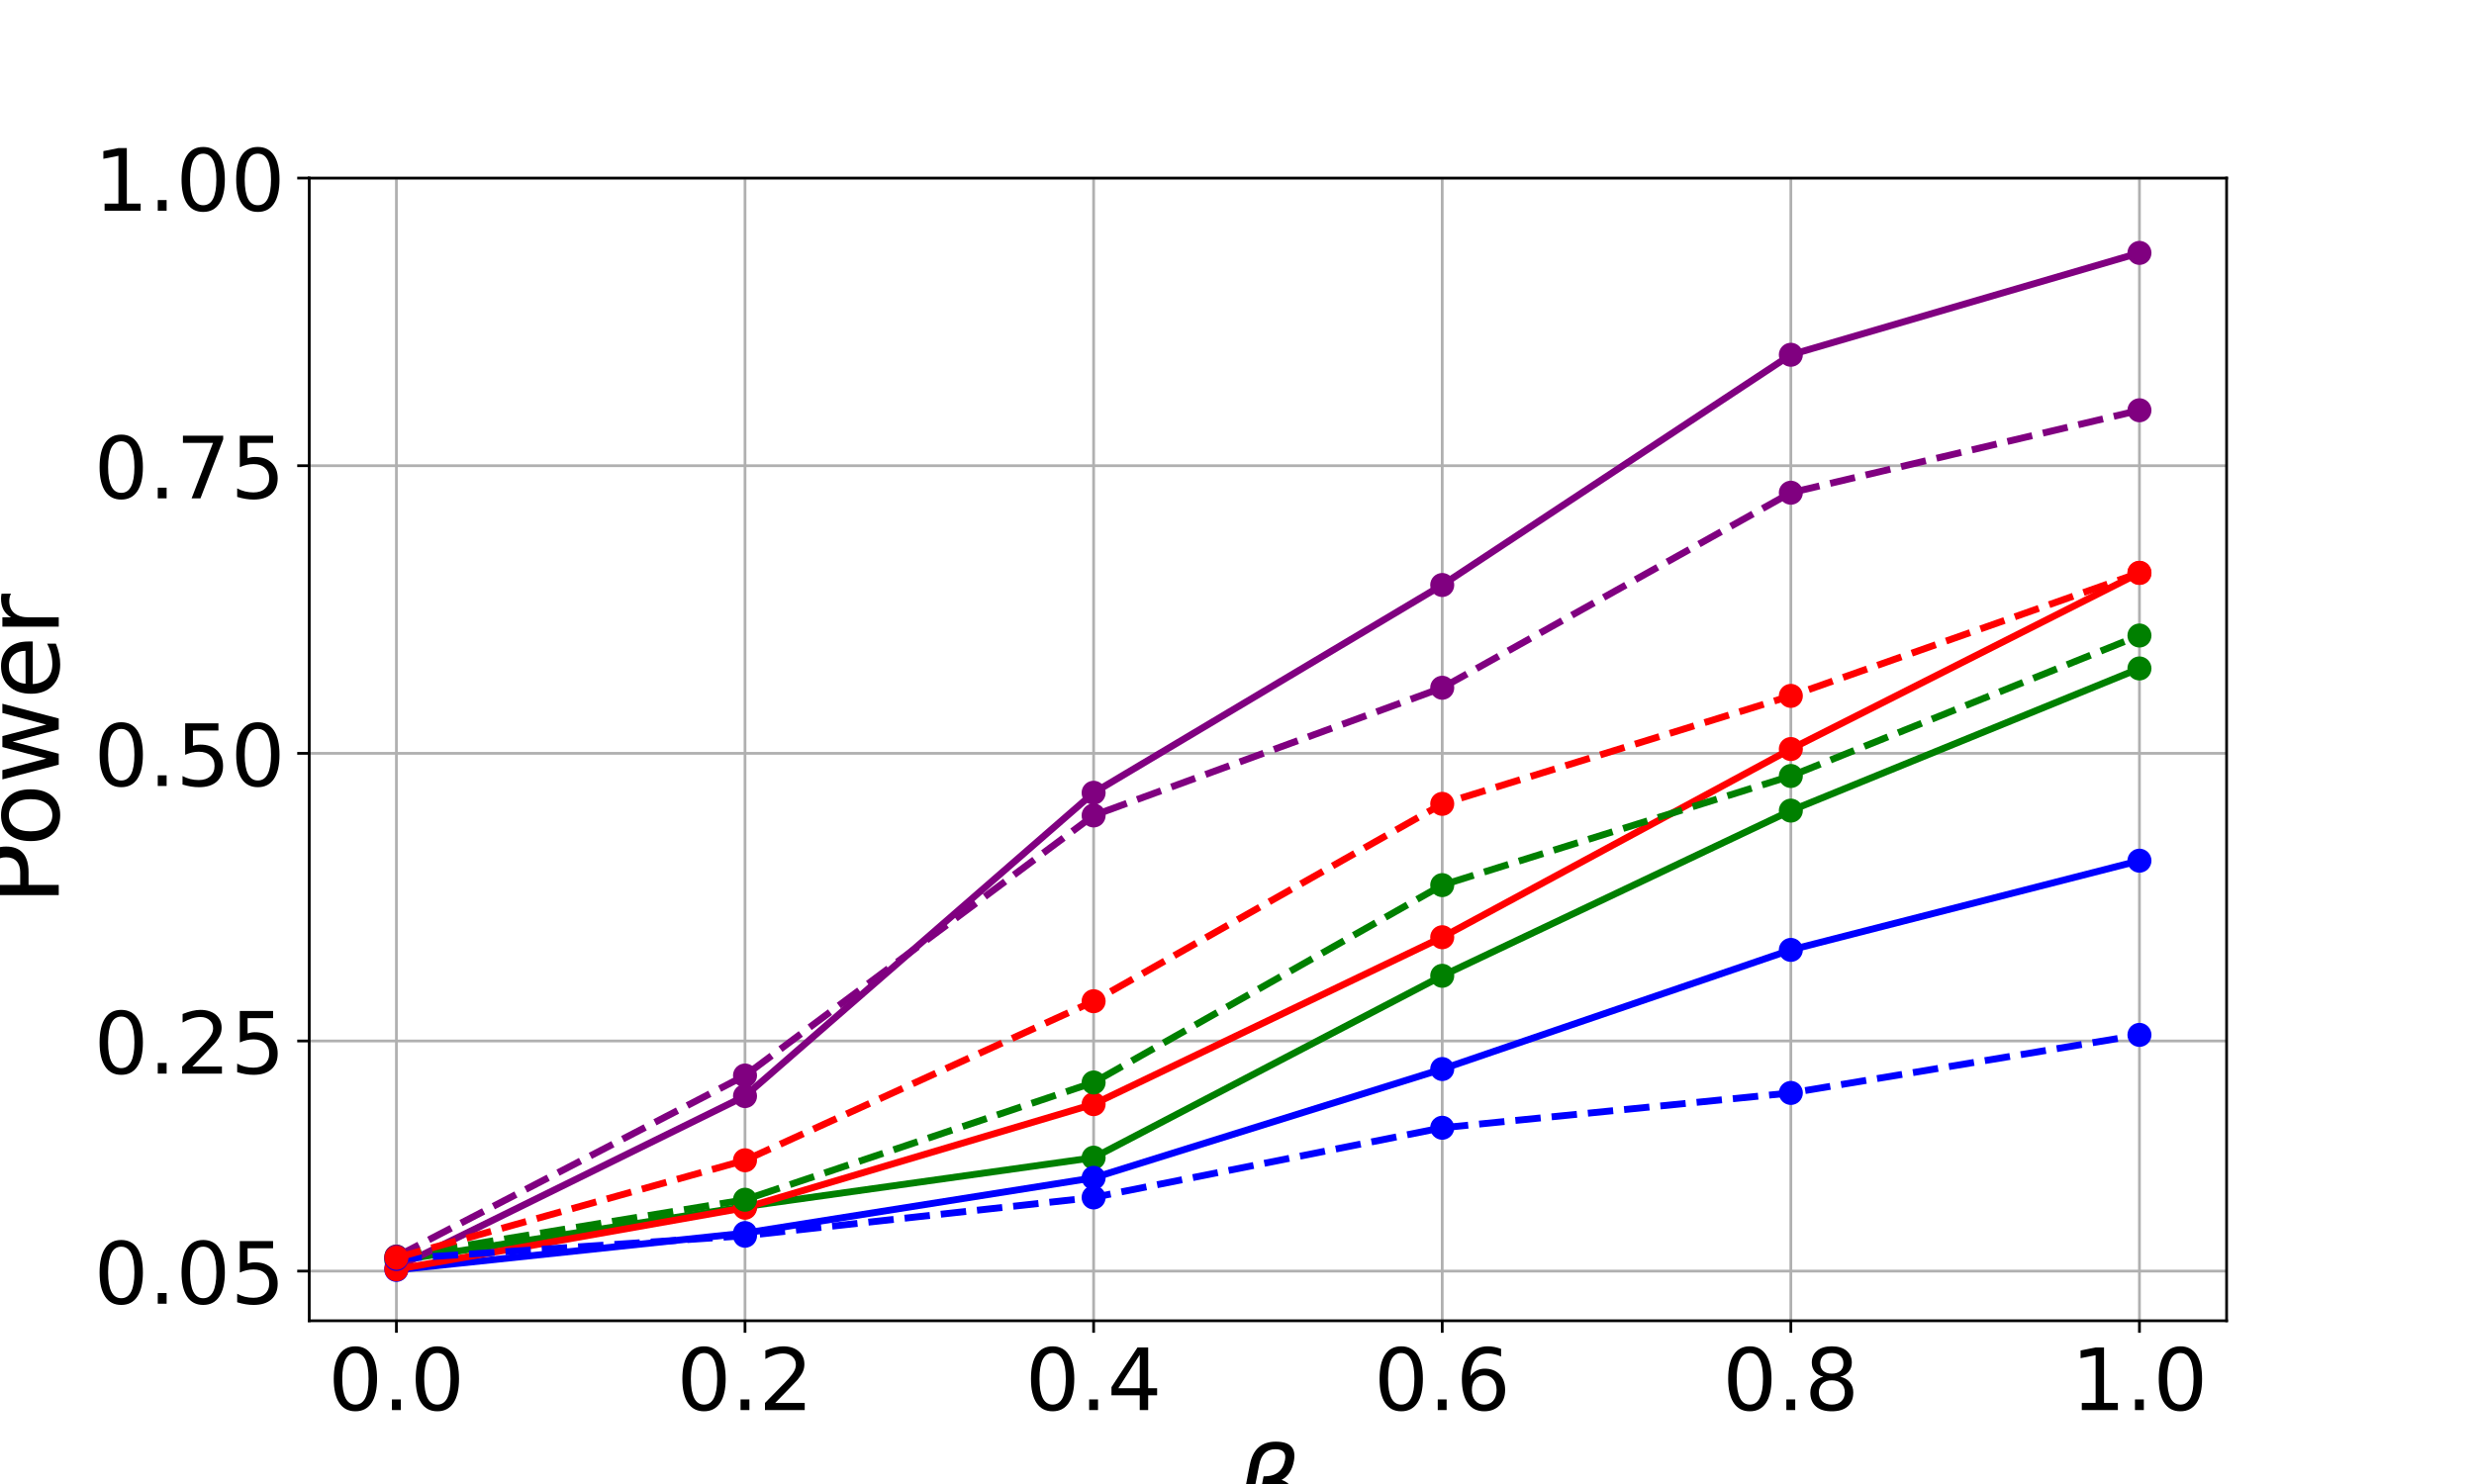
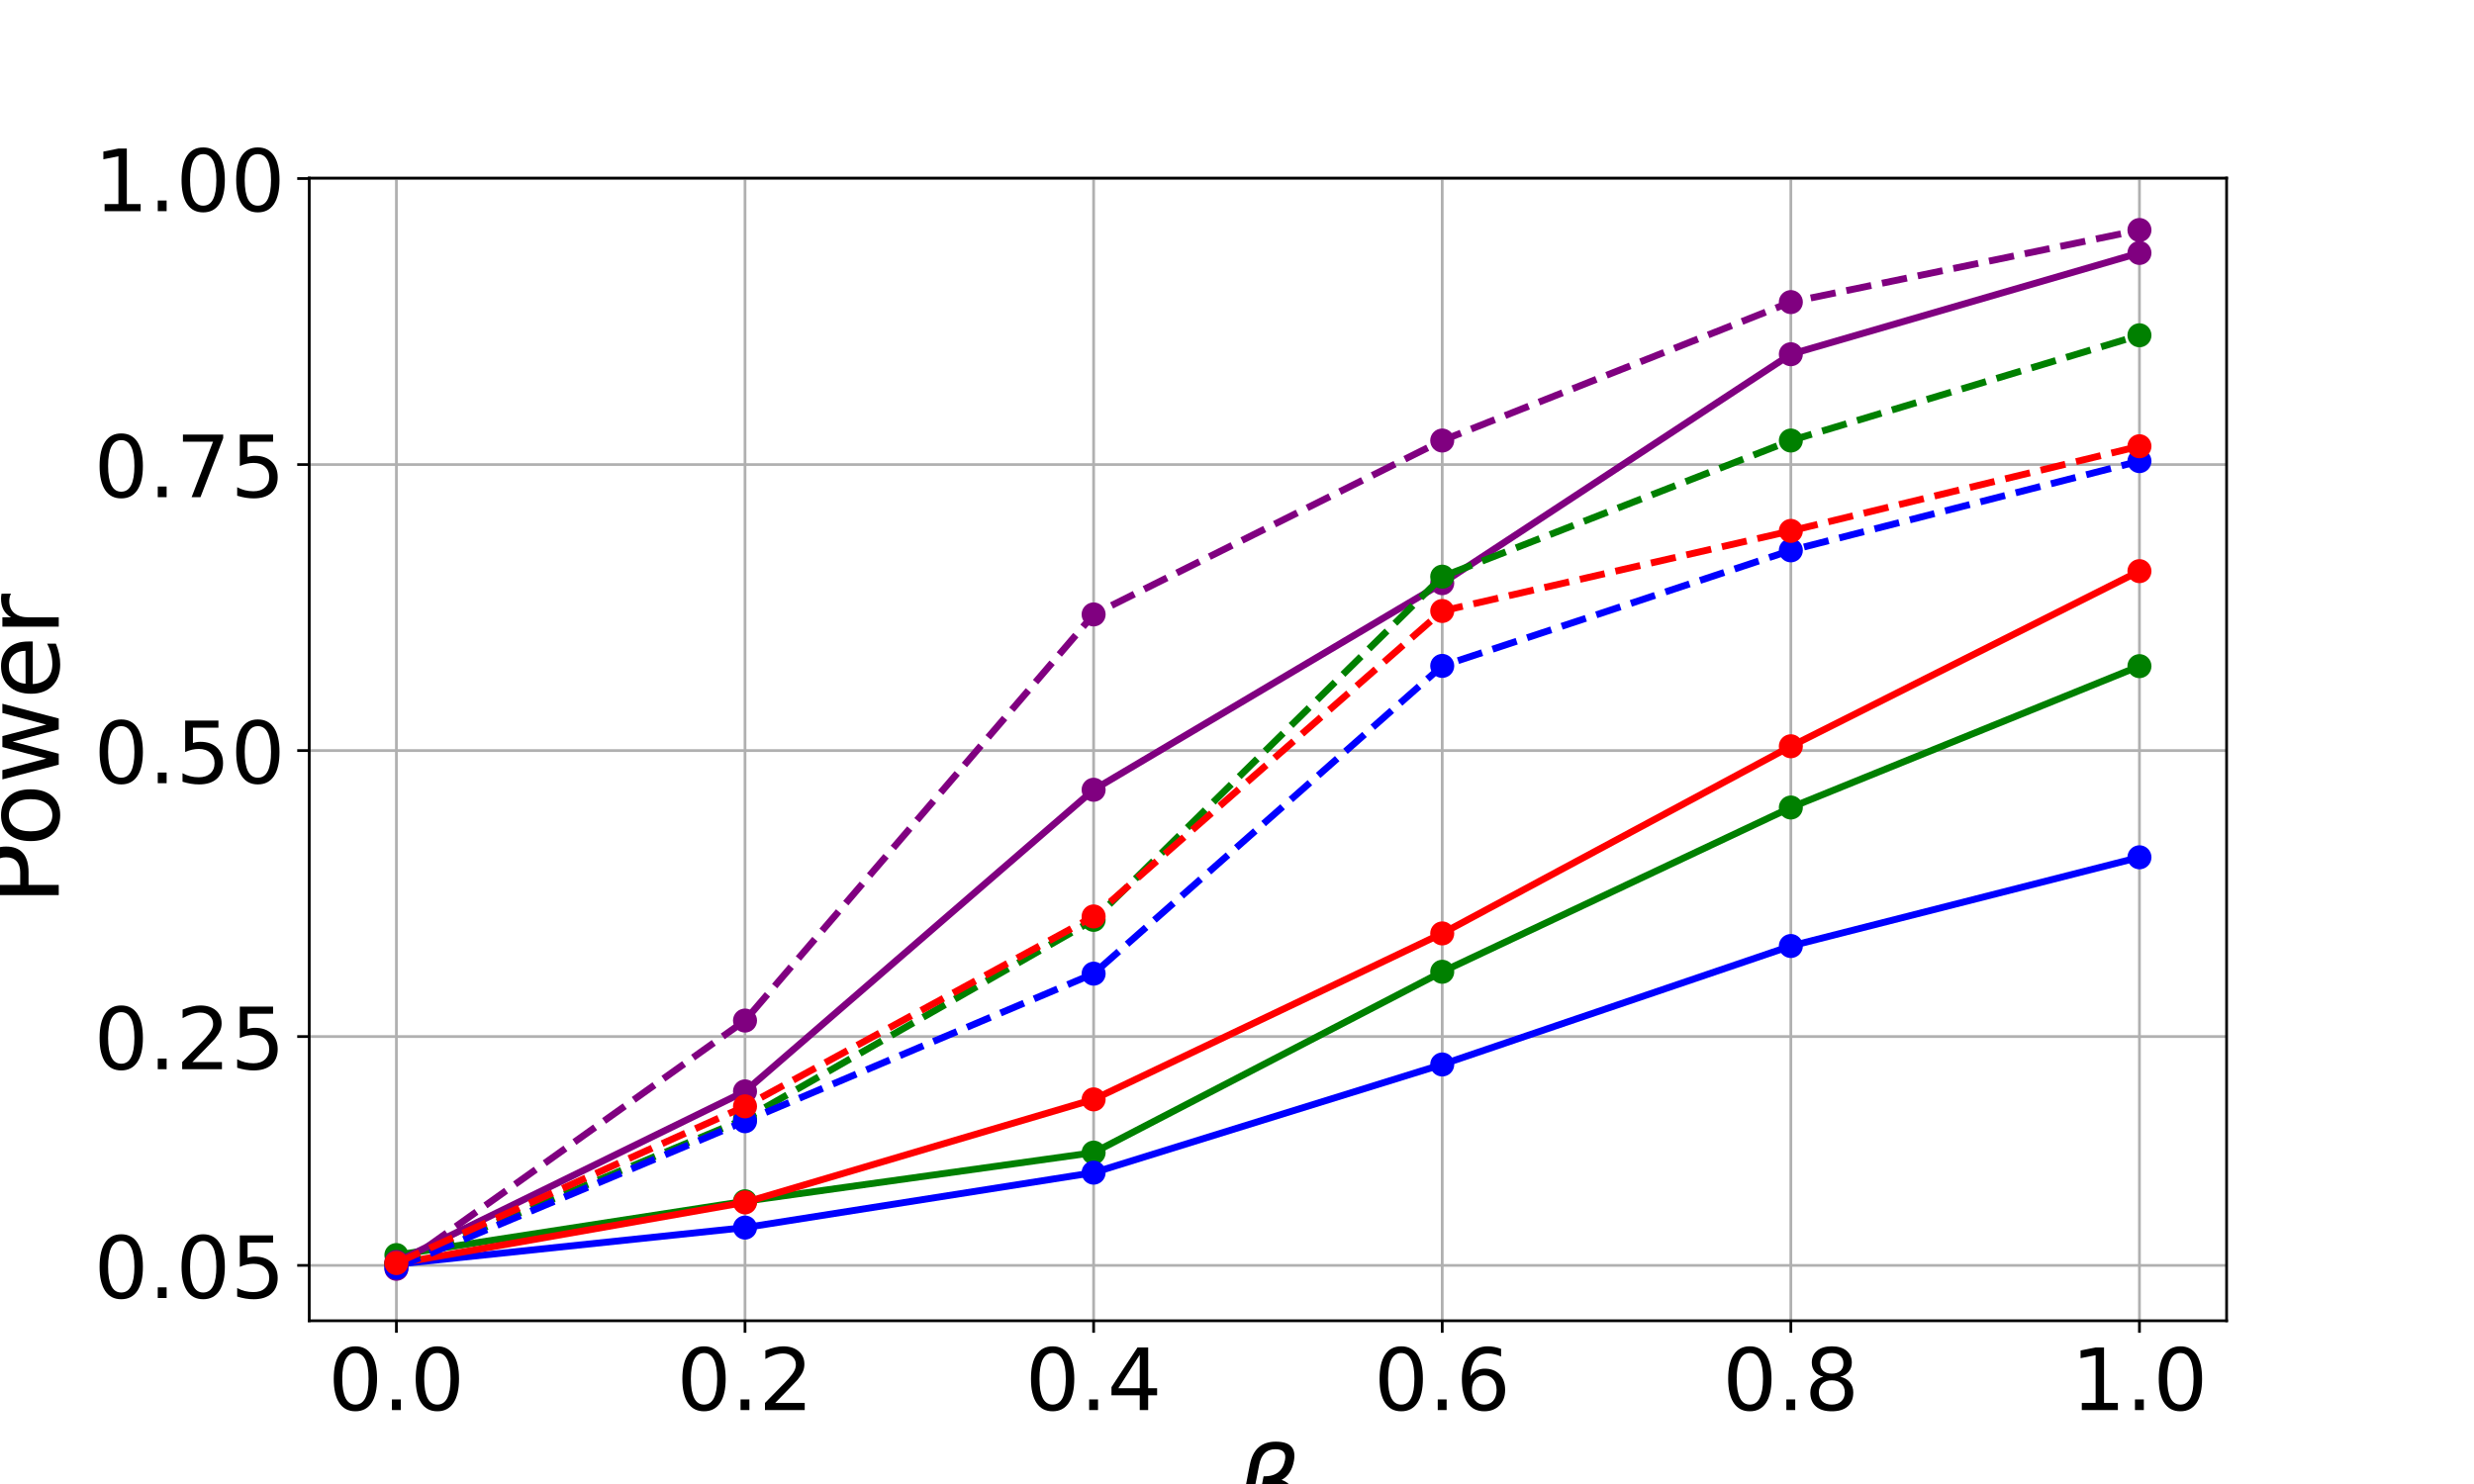
<svg xmlns="http://www.w3.org/2000/svg" xmlns:xlink="http://www.w3.org/1999/xlink" width="720pt" height="432pt" viewBox="0 0 720 432" version="1.1">
  <defs>
    <style type="text/css">*{stroke-linejoin: round; stroke-linecap: butt}</style>
  </defs>
  <g id="figure_1">
    <g id="patch_1">
      <path d="M 0 432  L 720 432  L 720 0  L 0 0  z " style="fill: #ffffff" />
    </g>
    <g id="axes_1">
      <g id="patch_2">
        <path d="M 90 384.48  L 648 384.48  L 648 51.84  L 90 51.84  z " style="fill: #ffffff" />
      </g>
      <g id="matplotlib.axis_1">
        <g id="xtick_1">
          <g id="line2d_1">
-             <path d="M 115.364 384.48  L 115.364 51.84  " clip-path="url(#p10419999f6)" style="fill: none; stroke: #b0b0b0; stroke-width: 0.8; stroke-linecap: square" />
+             <path d="M 115.364 384.48  L 115.364 51.84  " clip-path="url(#pc3a999b397)" style="fill: none; stroke: #b0b0b0; stroke-width: 0.8; stroke-linecap: square" />
          </g>
          <g id="line2d_2">
            <defs>
-               <path id="m8861fa46fd" d="M 0 0  L 0 3.5  " style="stroke: #000000; stroke-width: 0.8" />
+               <path id="mfc7d42f015" d="M 0 0  L 0 3.5  " style="stroke: #000000; stroke-width: 0.8" />
            </defs>
            <g>
-               <use xlink:href="#m8861fa46fd" x="115.364" y="384.48" style="stroke: #000000; stroke-width: 0.8" />
+               <use xlink:href="#mfc7d42f015" x="115.364" y="384.48" style="stroke: #000000; stroke-width: 0.8" />
            </g>
          </g>
          <g id="text_1">
            <g transform="translate(95.48473 410.4761) scale(0.25 -0.25)">
              <defs>
                <path id="DejaVuSans-30" d="M 2034 4250  Q 1547 4250 1301 3770  Q 1056 3291 1056 2328  Q 1056 1369 1301 889  Q 1547 409 2034 409  Q 2525 409 2770 889  Q 3016 1369 3016 2328  Q 3016 3291 2770 3770  Q 2525 4250 2034 4250  z M 2034 4750  Q 2819 4750 3233 4129  Q 3647 3509 3647 2328  Q 3647 1150 3233 529  Q 2819 -91 2034 -91  Q 1250 -91 836 529  Q 422 1150 422 2328  Q 422 3509 836 4129  Q 1250 4750 2034 4750  z " transform="scale(0.015625)" />
                <path id="DejaVuSans-2e" d="M 684 794  L 1344 794  L 1344 0  L 684 0  L 684 794  z " transform="scale(0.015625)" />
              </defs>
              <use xlink:href="#DejaVuSans-30" />
              <use xlink:href="#DejaVuSans-2e" x="63.623" />
              <use xlink:href="#DejaVuSans-30" x="95.41" />
            </g>
          </g>
        </g>
        <g id="xtick_2">
          <g id="line2d_3">
-             <path d="M 216.818 384.48  L 216.818 51.84  " clip-path="url(#p10419999f6)" style="fill: none; stroke: #b0b0b0; stroke-width: 0.8; stroke-linecap: square" />
+             <path d="M 216.818 384.48  L 216.818 51.84  " clip-path="url(#pc3a999b397)" style="fill: none; stroke: #b0b0b0; stroke-width: 0.8; stroke-linecap: square" />
          </g>
          <g id="line2d_4">
            <g>
-               <use xlink:href="#m8861fa46fd" x="216.818" y="384.48" style="stroke: #000000; stroke-width: 0.8" />
+               <use xlink:href="#mfc7d42f015" x="216.818" y="384.48" style="stroke: #000000; stroke-width: 0.8" />
            </g>
          </g>
          <g id="text_2">
            <g transform="translate(196.9393 410.4761) scale(0.25 -0.25)">
              <defs>
                <path id="DejaVuSans-32" d="M 1228 531  L 3431 531  L 3431 0  L 469 0  L 469 531  Q 828 903 1448 1529  Q 2069 2156 2228 2338  Q 2531 2678 2651 2914  Q 2772 3150 2772 3378  Q 2772 3750 2511 3984  Q 2250 4219 1831 4219  Q 1534 4219 1204 4116  Q 875 4013 500 3803  L 500 4441  Q 881 4594 1212 4672  Q 1544 4750 1819 4750  Q 2544 4750 2975 4387  Q 3406 4025 3406 3419  Q 3406 3131 3298 2873  Q 3191 2616 2906 2266  Q 2828 2175 2409 1742  Q 1991 1309 1228 531  z " transform="scale(0.015625)" />
              </defs>
              <use xlink:href="#DejaVuSans-30" />
              <use xlink:href="#DejaVuSans-2e" x="63.623" />
              <use xlink:href="#DejaVuSans-32" x="95.41" />
            </g>
          </g>
        </g>
        <g id="xtick_3">
          <g id="line2d_5">
-             <path d="M 318.273 384.48  L 318.273 51.84  " clip-path="url(#p10419999f6)" style="fill: none; stroke: #b0b0b0; stroke-width: 0.8; stroke-linecap: square" />
+             <path d="M 318.273 384.48  L 318.273 51.84  " clip-path="url(#pc3a999b397)" style="fill: none; stroke: #b0b0b0; stroke-width: 0.8; stroke-linecap: square" />
          </g>
          <g id="line2d_6">
            <g>
-               <use xlink:href="#m8861fa46fd" x="318.273" y="384.48" style="stroke: #000000; stroke-width: 0.8" />
+               <use xlink:href="#mfc7d42f015" x="318.273" y="384.48" style="stroke: #000000; stroke-width: 0.8" />
            </g>
          </g>
          <g id="text_3">
            <g transform="translate(298.3938 410.4761) scale(0.25 -0.25)">
              <defs>
                <path id="DejaVuSans-34" d="M 2419 4116  L 825 1625  L 2419 1625  L 2419 4116  z M 2253 4666  L 3047 4666  L 3047 1625  L 3713 1625  L 3713 1100  L 3047 1100  L 3047 0  L 2419 0  L 2419 1100  L 313 1100  L 313 1709  L 2253 4666  z " transform="scale(0.015625)" />
              </defs>
              <use xlink:href="#DejaVuSans-30" />
              <use xlink:href="#DejaVuSans-2e" x="63.623" />
              <use xlink:href="#DejaVuSans-34" x="95.41" />
            </g>
          </g>
        </g>
        <g id="xtick_4">
          <g id="line2d_7">
-             <path d="M 419.727 384.48  L 419.727 51.84  " clip-path="url(#p10419999f6)" style="fill: none; stroke: #b0b0b0; stroke-width: 0.8; stroke-linecap: square" />
+             <path d="M 419.727 384.48  L 419.727 51.84  " clip-path="url(#pc3a999b397)" style="fill: none; stroke: #b0b0b0; stroke-width: 0.8; stroke-linecap: square" />
          </g>
          <g id="line2d_8">
            <g>
-               <use xlink:href="#m8861fa46fd" x="419.727" y="384.48" style="stroke: #000000; stroke-width: 0.8" />
+               <use xlink:href="#mfc7d42f015" x="419.727" y="384.48" style="stroke: #000000; stroke-width: 0.8" />
            </g>
          </g>
          <g id="text_4">
            <g transform="translate(399.8484 410.4761) scale(0.25 -0.25)">
              <defs>
                <path id="DejaVuSans-36" d="M 2113 2584  Q 1688 2584 1439 2293  Q 1191 2003 1191 1497  Q 1191 994 1439 701  Q 1688 409 2113 409  Q 2538 409 2786 701  Q 3034 994 3034 1497  Q 3034 2003 2786 2293  Q 2538 2584 2113 2584  z M 3366 4563  L 3366 3988  Q 3128 4100 2886 4159  Q 2644 4219 2406 4219  Q 1781 4219 1451 3797  Q 1122 3375 1075 2522  Q 1259 2794 1537 2939  Q 1816 3084 2150 3084  Q 2853 3084 3261 2657  Q 3669 2231 3669 1497  Q 3669 778 3244 343  Q 2819 -91 2113 -91  Q 1303 -91 875 529  Q 447 1150 447 2328  Q 447 3434 972 4092  Q 1497 4750 2381 4750  Q 2619 4750 2861 4703  Q 3103 4656 3366 4563  z " transform="scale(0.015625)" />
              </defs>
              <use xlink:href="#DejaVuSans-30" />
              <use xlink:href="#DejaVuSans-2e" x="63.623" />
              <use xlink:href="#DejaVuSans-36" x="95.41" />
            </g>
          </g>
        </g>
        <g id="xtick_5">
          <g id="line2d_9">
-             <path d="M 521.182 384.48  L 521.182 51.84  " clip-path="url(#p10419999f6)" style="fill: none; stroke: #b0b0b0; stroke-width: 0.8; stroke-linecap: square" />
+             <path d="M 521.182 384.48  L 521.182 51.84  " clip-path="url(#pc3a999b397)" style="fill: none; stroke: #b0b0b0; stroke-width: 0.8; stroke-linecap: square" />
          </g>
          <g id="line2d_10">
            <g>
-               <use xlink:href="#m8861fa46fd" x="521.182" y="384.48" style="stroke: #000000; stroke-width: 0.8" />
+               <use xlink:href="#mfc7d42f015" x="521.182" y="384.48" style="stroke: #000000; stroke-width: 0.8" />
            </g>
          </g>
          <g id="text_5">
            <g transform="translate(501.3029 410.4761) scale(0.25 -0.25)">
              <defs>
                <path id="DejaVuSans-38" d="M 2034 2216  Q 1584 2216 1326 1975  Q 1069 1734 1069 1313  Q 1069 891 1326 650  Q 1584 409 2034 409  Q 2484 409 2743 651  Q 3003 894 3003 1313  Q 3003 1734 2745 1975  Q 2488 2216 2034 2216  z M 1403 2484  Q 997 2584 770 2862  Q 544 3141 544 3541  Q 544 4100 942 4425  Q 1341 4750 2034 4750  Q 2731 4750 3128 4425  Q 3525 4100 3525 3541  Q 3525 3141 3298 2862  Q 3072 2584 2669 2484  Q 3125 2378 3379 2068  Q 3634 1759 3634 1313  Q 3634 634 3220 271  Q 2806 -91 2034 -91  Q 1263 -91 848 271  Q 434 634 434 1313  Q 434 1759 690 2068  Q 947 2378 1403 2484  z M 1172 3481  Q 1172 3119 1398 2916  Q 1625 2713 2034 2713  Q 2441 2713 2670 2916  Q 2900 3119 2900 3481  Q 2900 3844 2670 4047  Q 2441 4250 2034 4250  Q 1625 4250 1398 4047  Q 1172 3844 1172 3481  z " transform="scale(0.015625)" />
              </defs>
              <use xlink:href="#DejaVuSans-30" />
              <use xlink:href="#DejaVuSans-2e" x="63.623" />
              <use xlink:href="#DejaVuSans-38" x="95.41" />
            </g>
          </g>
        </g>
        <g id="xtick_6">
          <g id="line2d_11">
-             <path d="M 622.636 384.48  L 622.636 51.84  " clip-path="url(#p10419999f6)" style="fill: none; stroke: #b0b0b0; stroke-width: 0.8; stroke-linecap: square" />
+             <path d="M 622.636 384.48  L 622.636 51.84  " clip-path="url(#pc3a999b397)" style="fill: none; stroke: #b0b0b0; stroke-width: 0.8; stroke-linecap: square" />
          </g>
          <g id="line2d_12">
            <g>
-               <use xlink:href="#m8861fa46fd" x="622.636" y="384.48" style="stroke: #000000; stroke-width: 0.8" />
+               <use xlink:href="#mfc7d42f015" x="622.636" y="384.48" style="stroke: #000000; stroke-width: 0.8" />
            </g>
          </g>
          <g id="text_6">
            <g transform="translate(602.7575 410.4761) scale(0.25 -0.25)">
              <defs>
                <path id="DejaVuSans-31" d="M 794 531  L 1825 531  L 1825 4091  L 703 3866  L 703 4441  L 1819 4666  L 2450 4666  L 2450 531  L 3481 531  L 3481 0  L 794 0  L 794 531  z " transform="scale(0.015625)" />
              </defs>
              <use xlink:href="#DejaVuSans-31" />
              <use xlink:href="#DejaVuSans-2e" x="63.623" />
              <use xlink:href="#DejaVuSans-30" x="95.41" />
            </g>
          </g>
        </g>
        <g id="text_7">
          <g transform="translate(359.4 442.7753) scale(0.3 -0.3)">
            <defs>
              <path id="DejaVuSans-Oblique-3b2" d="M 872 216  L 572 -1331  L -6 -1331  L 928 3478  Q 1206 4903 2538 4903  Q 3888 4903 3659 3700  Q 3503 2844 2894 2531  Q 3713 2250 3553 1416  Q 3272 -69 1759 -66  Q 1097 -63 872 216  z M 1019 966  Q 1259 422 1875 425  Q 2775 425 2966 1406  Q 3138 2288 1675 2219  L 1778 2750  Q 2909 2731 3106 3750  Q 3241 4438 2509 4434  Q 1691 4434 1503 3459  L 1019 966  z " transform="scale(0.015625)" />
            </defs>
            <use xlink:href="#DejaVuSans-Oblique-3b2" transform="translate(0 0.390625)" />
          </g>
        </g>
      </g>
      <g id="matplotlib.axis_2">
        <g id="ytick_1">
          <g id="line2d_13">
-             <path d="M 90 303.035  L 648 303.035  " clip-path="url(#p10419999f6)" style="fill: none; stroke: #b0b0b0; stroke-width: 0.8; stroke-linecap: square" />
+             <path d="M 90 301.753  L 648 301.753  " clip-path="url(#pc3a999b397)" style="fill: none; stroke: #b0b0b0; stroke-width: 0.8; stroke-linecap: square" />
          </g>
          <g id="line2d_14">
            <defs>
-               <path id="me18117a01d" d="M 0 0  L -3.5 0  " style="stroke: #000000; stroke-width: 0.8" />
+               <path id="ma17ca17d21" d="M 0 0  L -3.5 0  " style="stroke: #000000; stroke-width: 0.8" />
            </defs>
            <g>
-               <use xlink:href="#me18117a01d" x="90" y="303.035" style="stroke: #000000; stroke-width: 0.8" />
+               <use xlink:href="#ma17ca17d21" x="90" y="301.753" style="stroke: #000000; stroke-width: 0.8" />
            </g>
          </g>
          <g id="text_8">
-             <g transform="translate(27.33594 312.5333) scale(0.25 -0.25)">
+             <g transform="translate(27.33594 311.251) scale(0.25 -0.25)">
              <defs>
                <path id="DejaVuSans-35" d="M 691 4666  L 3169 4666  L 3169 4134  L 1269 4134  L 1269 2991  Q 1406 3038 1543 3061  Q 1681 3084 1819 3084  Q 2600 3084 3056 2656  Q 3513 2228 3513 1497  Q 3513 744 3044 326  Q 2575 -91 1722 -91  Q 1428 -91 1123 -41  Q 819 9 494 109  L 494 744  Q 775 591 1075 516  Q 1375 441 1709 441  Q 2250 441 2565 725  Q 2881 1009 2881 1497  Q 2881 1984 2565 2268  Q 2250 2553 1709 2553  Q 1456 2553 1204 2497  Q 953 2441 691 2322  L 691 4666  z " transform="scale(0.015625)" />
              </defs>
              <use xlink:href="#DejaVuSans-30" />
              <use xlink:href="#DejaVuSans-2e" x="63.623" />
              <use xlink:href="#DejaVuSans-32" x="95.41" />
              <use xlink:href="#DejaVuSans-35" x="159.033" />
            </g>
          </g>
        </g>
        <g id="ytick_2">
          <g id="line2d_15">
-             <path d="M 90 219.304  L 648 219.304  " clip-path="url(#p10419999f6)" style="fill: none; stroke: #b0b0b0; stroke-width: 0.8; stroke-linecap: square" />
+             <path d="M 90 218.493  L 648 218.493  " clip-path="url(#pc3a999b397)" style="fill: none; stroke: #b0b0b0; stroke-width: 0.8; stroke-linecap: square" />
          </g>
          <g id="line2d_16">
            <g>
-               <use xlink:href="#me18117a01d" x="90" y="219.304" style="stroke: #000000; stroke-width: 0.8" />
+               <use xlink:href="#ma17ca17d21" x="90" y="218.493" style="stroke: #000000; stroke-width: 0.8" />
            </g>
          </g>
          <g id="text_9">
-             <g transform="translate(27.33594 228.8016) scale(0.25 -0.25)">
+             <g transform="translate(27.33594 227.9911) scale(0.25 -0.25)">
              <use xlink:href="#DejaVuSans-30" />
              <use xlink:href="#DejaVuSans-2e" x="63.623" />
              <use xlink:href="#DejaVuSans-35" x="95.41" />
              <use xlink:href="#DejaVuSans-30" x="159.033" />
            </g>
          </g>
        </g>
        <g id="ytick_3">
          <g id="line2d_17">
-             <path d="M 90 135.572  L 648 135.572  " clip-path="url(#p10419999f6)" style="fill: none; stroke: #b0b0b0; stroke-width: 0.8; stroke-linecap: square" />
+             <path d="M 90 135.233  L 648 135.233  " clip-path="url(#pc3a999b397)" style="fill: none; stroke: #b0b0b0; stroke-width: 0.8; stroke-linecap: square" />
          </g>
          <g id="line2d_18">
            <g>
-               <use xlink:href="#me18117a01d" x="90" y="135.572" style="stroke: #000000; stroke-width: 0.8" />
+               <use xlink:href="#ma17ca17d21" x="90" y="135.233" style="stroke: #000000; stroke-width: 0.8" />
            </g>
          </g>
          <g id="text_10">
-             <g transform="translate(27.33594 145.0698) scale(0.25 -0.25)">
+             <g transform="translate(27.33594 144.7312) scale(0.25 -0.25)">
              <defs>
                <path id="DejaVuSans-37" d="M 525 4666  L 3525 4666  L 3525 4397  L 1831 0  L 1172 0  L 2766 4134  L 525 4134  L 525 4666  z " transform="scale(0.015625)" />
              </defs>
              <use xlink:href="#DejaVuSans-30" />
              <use xlink:href="#DejaVuSans-2e" x="63.623" />
              <use xlink:href="#DejaVuSans-37" x="95.41" />
              <use xlink:href="#DejaVuSans-35" x="159.033" />
            </g>
          </g>
        </g>
        <g id="ytick_4">
          <g id="line2d_19">
-             <path d="M 90 51.84  L 648 51.84  " clip-path="url(#p10419999f6)" style="fill: none; stroke: #b0b0b0; stroke-width: 0.8; stroke-linecap: square" />
+             <path d="M 90 51.973  L 648 51.973  " clip-path="url(#pc3a999b397)" style="fill: none; stroke: #b0b0b0; stroke-width: 0.8; stroke-linecap: square" />
          </g>
          <g id="line2d_20">
            <g>
-               <use xlink:href="#me18117a01d" x="90" y="51.84" style="stroke: #000000; stroke-width: 0.8" />
+               <use xlink:href="#ma17ca17d21" x="90" y="51.973" style="stroke: #000000; stroke-width: 0.8" />
            </g>
          </g>
          <g id="text_11">
-             <g transform="translate(27.33594 61.33805) scale(0.25 -0.25)">
+             <g transform="translate(27.33594 61.47126) scale(0.25 -0.25)">
              <use xlink:href="#DejaVuSans-31" />
              <use xlink:href="#DejaVuSans-2e" x="63.623" />
              <use xlink:href="#DejaVuSans-30" x="95.41" />
              <use xlink:href="#DejaVuSans-30" x="159.033" />
            </g>
          </g>
        </g>
        <g id="ytick_5">
          <g id="line2d_21">
-             <path d="M 90 370.021  L 648 370.021  " clip-path="url(#p10419999f6)" style="fill: none; stroke: #b0b0b0; stroke-width: 0.8; stroke-linecap: square" />
+             <path d="M 90 368.361  L 648 368.361  " clip-path="url(#pc3a999b397)" style="fill: none; stroke: #b0b0b0; stroke-width: 0.8; stroke-linecap: square" />
          </g>
          <g id="line2d_22">
            <g>
-               <use xlink:href="#me18117a01d" x="90" y="370.021" style="stroke: #000000; stroke-width: 0.8" />
+               <use xlink:href="#ma17ca17d21" x="90" y="368.361" style="stroke: #000000; stroke-width: 0.8" />
            </g>
          </g>
          <g id="text_12">
-             <g transform="translate(27.33594 379.5187) scale(0.25 -0.25)">
+             <g transform="translate(27.33594 377.8589) scale(0.25 -0.25)">
              <use xlink:href="#DejaVuSans-30" />
              <use xlink:href="#DejaVuSans-2e" x="63.623" />
              <use xlink:href="#DejaVuSans-30" x="95.41" />
              <use xlink:href="#DejaVuSans-35" x="159.033" />
            </g>
          </g>
        </g>
        <g id="text_13">
          <g transform="translate(17.09688 263.5022) rotate(-90) scale(0.3 -0.3)">
            <defs>
              <path id="DejaVuSans-50" d="M 1259 4147  L 1259 2394  L 2053 2394  Q 2494 2394 2734 2622  Q 2975 2850 2975 3272  Q 2975 3691 2734 3919  Q 2494 4147 2053 4147  L 1259 4147  z M 628 4666  L 2053 4666  Q 2838 4666 3239 4311  Q 3641 3956 3641 3272  Q 3641 2581 3239 2228  Q 2838 1875 2053 1875  L 1259 1875  L 1259 0  L 628 0  L 628 4666  z " transform="scale(0.015625)" />
              <path id="DejaVuSans-6f" d="M 1959 3097  Q 1497 3097 1228 2736  Q 959 2375 959 1747  Q 959 1119 1226 758  Q 1494 397 1959 397  Q 2419 397 2687 759  Q 2956 1122 2956 1747  Q 2956 2369 2687 2733  Q 2419 3097 1959 3097  z M 1959 3584  Q 2709 3584 3137 3096  Q 3566 2609 3566 1747  Q 3566 888 3137 398  Q 2709 -91 1959 -91  Q 1206 -91 779 398  Q 353 888 353 1747  Q 353 2609 779 3096  Q 1206 3584 1959 3584  z " transform="scale(0.015625)" />
              <path id="DejaVuSans-77" d="M 269 3500  L 844 3500  L 1563 769  L 2278 3500  L 2956 3500  L 3675 769  L 4391 3500  L 4966 3500  L 4050 0  L 3372 0  L 2619 2869  L 1863 0  L 1184 0  L 269 3500  z " transform="scale(0.015625)" />
              <path id="DejaVuSans-65" d="M 3597 1894  L 3597 1613  L 953 1613  Q 991 1019 1311 708  Q 1631 397 2203 397  Q 2534 397 2845 478  Q 3156 559 3463 722  L 3463 178  Q 3153 47 2828 -22  Q 2503 -91 2169 -91  Q 1331 -91 842 396  Q 353 884 353 1716  Q 353 2575 817 3079  Q 1281 3584 2069 3584  Q 2775 3584 3186 3129  Q 3597 2675 3597 1894  z M 3022 2063  Q 3016 2534 2758 2815  Q 2500 3097 2075 3097  Q 1594 3097 1305 2825  Q 1016 2553 972 2059  L 3022 2063  z " transform="scale(0.015625)" />
              <path id="DejaVuSans-72" d="M 2631 2963  Q 2534 3019 2420 3045  Q 2306 3072 2169 3072  Q 1681 3072 1420 2755  Q 1159 2438 1159 1844  L 1159 0  L 581 0  L 581 3500  L 1159 3500  L 1159 2956  Q 1341 3275 1631 3429  Q 1922 3584 2338 3584  Q 2397 3584 2469 3576  Q 2541 3569 2628 3553  L 2631 2963  z " transform="scale(0.015625)" />
            </defs>
            <use xlink:href="#DejaVuSans-50" />
            <use xlink:href="#DejaVuSans-6f" x="56.678" />
            <use xlink:href="#DejaVuSans-77" x="117.859" />
            <use xlink:href="#DejaVuSans-65" x="199.646" />
            <use xlink:href="#DejaVuSans-72" x="261.17" />
          </g>
        </g>
      </g>
      <g id="line2d_23">
-         <path d="M 115.364 366.996  L 216.818 351.247  L 318.273 337.005  L 419.727 284.061  L 521.182 235.974  L 622.636 194.59  " clip-path="url(#p10419999f6)" style="fill: none; stroke: #008000; stroke-width: 2; stroke-linecap: square" />
+         <path d="M 115.364 365.354  L 216.818 349.693  L 318.273 335.532  L 419.727 282.885  L 521.182 235.07  L 622.636 193.919  " clip-path="url(#pc3a999b397)" style="fill: none; stroke: #008000; stroke-width: 2; stroke-linecap: square" />
        <defs>
-           <path id="m201303200b" d="M 0 3  C 0.796 3 1.559 2.684 2.121 2.121  C 2.684 1.559 3 0.796 3 0  C 3 -0.796 2.684 -1.559 2.121 -2.121  C 1.559 -2.684 0.796 -3 0 -3  C -0.796 -3 -1.559 -2.684 -2.121 -2.121  C -2.684 -1.559 -3 -0.796 -3 0  C -3 0.796 -2.684 1.559 -2.121 2.121  C -1.559 2.684 -0.796 3 0 3  z " style="stroke: #008000" />
+           <path id="mfde09eb311" d="M 0 3  C 0.796 3 1.559 2.684 2.121 2.121  C 2.684 1.559 3 0.796 3 0  C 3 -0.796 2.684 -1.559 2.121 -2.121  C 1.559 -2.684 0.796 -3 0 -3  C -0.796 -3 -1.559 -2.684 -2.121 -2.121  C -2.684 -1.559 -3 -0.796 -3 0  C -3 0.796 -2.684 1.559 -2.121 2.121  C -1.559 2.684 -0.796 3 0 3  z " style="stroke: #008000" />
        </defs>
-         <g clip-path="url(#p10419999f6)">
-           <use xlink:href="#m201303200b" x="115.364" y="366.996" style="fill: #008000; stroke: #008000" />
-           <use xlink:href="#m201303200b" x="216.818" y="351.247" style="fill: #008000; stroke: #008000" />
-           <use xlink:href="#m201303200b" x="318.273" y="337.005" style="fill: #008000; stroke: #008000" />
-           <use xlink:href="#m201303200b" x="419.727" y="284.061" style="fill: #008000; stroke: #008000" />
-           <use xlink:href="#m201303200b" x="521.182" y="235.974" style="fill: #008000; stroke: #008000" />
-           <use xlink:href="#m201303200b" x="622.636" y="194.59" style="fill: #008000; stroke: #008000" />
+         <g clip-path="url(#pc3a999b397)">
+           <use xlink:href="#mfde09eb311" x="115.364" y="365.354" style="fill: #008000; stroke: #008000" />
+           <use xlink:href="#mfde09eb311" x="216.818" y="349.693" style="fill: #008000; stroke: #008000" />
+           <use xlink:href="#mfde09eb311" x="318.273" y="335.532" style="fill: #008000; stroke: #008000" />
+           <use xlink:href="#mfde09eb311" x="419.727" y="282.885" style="fill: #008000; stroke: #008000" />
+           <use xlink:href="#mfde09eb311" x="521.182" y="235.07" style="fill: #008000; stroke: #008000" />
+           <use xlink:href="#mfde09eb311" x="622.636" y="193.919" style="fill: #008000; stroke: #008000" />
        </g>
      </g>
      <g id="line2d_24">
-         <path d="M 115.364 369.007  L 216.818 319.078  L 318.273 230.78  L 419.727 170.296  L 521.182 103.277  L 622.636 73.621  " clip-path="url(#p10419999f6)" style="fill: none; stroke: #800080; stroke-width: 2; stroke-linecap: square" />
+         <path d="M 115.364 367.353  L 216.818 317.705  L 318.273 229.905  L 419.727 169.762  L 521.182 103.12  L 622.636 73.632  " clip-path="url(#pc3a999b397)" style="fill: none; stroke: #800080; stroke-width: 2; stroke-linecap: square" />
        <defs>
-           <path id="mc7248fee6f" d="M 0 3  C 0.796 3 1.559 2.684 2.121 2.121  C 2.684 1.559 3 0.796 3 0  C 3 -0.796 2.684 -1.559 2.121 -2.121  C 1.559 -2.684 0.796 -3 0 -3  C -0.796 -3 -1.559 -2.684 -2.121 -2.121  C -2.684 -1.559 -3 -0.796 -3 0  C -3 0.796 -2.684 1.559 -2.121 2.121  C -1.559 2.684 -0.796 3 0 3  z " style="stroke: #800080" />
+           <path id="m70b5f87f1b" d="M 0 3  C 0.796 3 1.559 2.684 2.121 2.121  C 2.684 1.559 3 0.796 3 0  C 3 -0.796 2.684 -1.559 2.121 -2.121  C 1.559 -2.684 0.796 -3 0 -3  C -0.796 -3 -1.559 -2.684 -2.121 -2.121  C -2.684 -1.559 -3 -0.796 -3 0  C -3 0.796 -2.684 1.559 -2.121 2.121  C -1.559 2.684 -0.796 3 0 3  z " style="stroke: #800080" />
        </defs>
-         <g clip-path="url(#p10419999f6)">
-           <use xlink:href="#mc7248fee6f" x="115.364" y="369.007" style="fill: #800080; stroke: #800080" />
-           <use xlink:href="#mc7248fee6f" x="216.818" y="319.078" style="fill: #800080; stroke: #800080" />
-           <use xlink:href="#mc7248fee6f" x="318.273" y="230.78" style="fill: #800080; stroke: #800080" />
-           <use xlink:href="#mc7248fee6f" x="419.727" y="170.296" style="fill: #800080; stroke: #800080" />
-           <use xlink:href="#mc7248fee6f" x="521.182" y="103.277" style="fill: #800080; stroke: #800080" />
-           <use xlink:href="#mc7248fee6f" x="622.636" y="73.621" style="fill: #800080; stroke: #800080" />
+         <g clip-path="url(#pc3a999b397)">
+           <use xlink:href="#m70b5f87f1b" x="115.364" y="367.353" style="fill: #800080; stroke: #800080" />
+           <use xlink:href="#m70b5f87f1b" x="216.818" y="317.705" style="fill: #800080; stroke: #800080" />
+           <use xlink:href="#m70b5f87f1b" x="318.273" y="229.905" style="fill: #800080; stroke: #800080" />
+           <use xlink:href="#m70b5f87f1b" x="419.727" y="169.762" style="fill: #800080; stroke: #800080" />
+           <use xlink:href="#m70b5f87f1b" x="521.182" y="103.12" style="fill: #800080; stroke: #800080" />
+           <use xlink:href="#m70b5f87f1b" x="622.636" y="73.632" style="fill: #800080; stroke: #800080" />
        </g>
      </g>
      <g id="line2d_25">
-         <path d="M 115.364 369.677  L 216.818 358.954  L 318.273 342.87  L 419.727 311.203  L 521.182 276.521  L 622.636 250.551  " clip-path="url(#p10419999f6)" style="fill: none; stroke: #0000ff; stroke-width: 2; stroke-linecap: square" />
+         <path d="M 115.364 368.019  L 216.818 357.357  L 318.273 341.363  L 419.727 309.875  L 521.182 275.388  L 622.636 249.565  " clip-path="url(#pc3a999b397)" style="fill: none; stroke: #0000ff; stroke-width: 2; stroke-linecap: square" />
        <defs>
-           <path id="m25d13f37b3" d="M 0 3  C 0.796 3 1.559 2.684 2.121 2.121  C 2.684 1.559 3 0.796 3 0  C 3 -0.796 2.684 -1.559 2.121 -2.121  C 1.559 -2.684 0.796 -3 0 -3  C -0.796 -3 -1.559 -2.684 -2.121 -2.121  C -2.684 -1.559 -3 -0.796 -3 0  C -3 0.796 -2.684 1.559 -2.121 2.121  C -1.559 2.684 -0.796 3 0 3  z " style="stroke: #0000ff" />
+           <path id="m012ae9ba58" d="M 0 3  C 0.796 3 1.559 2.684 2.121 2.121  C 2.684 1.559 3 0.796 3 0  C 3 -0.796 2.684 -1.559 2.121 -2.121  C 1.559 -2.684 0.796 -3 0 -3  C -0.796 -3 -1.559 -2.684 -2.121 -2.121  C -2.684 -1.559 -3 -0.796 -3 0  C -3 0.796 -2.684 1.559 -2.121 2.121  C -1.559 2.684 -0.796 3 0 3  z " style="stroke: #0000ff" />
        </defs>
-         <g clip-path="url(#p10419999f6)">
-           <use xlink:href="#m25d13f37b3" x="115.364" y="369.677" style="fill: #0000ff; stroke: #0000ff" />
-           <use xlink:href="#m25d13f37b3" x="216.818" y="358.954" style="fill: #0000ff; stroke: #0000ff" />
-           <use xlink:href="#m25d13f37b3" x="318.273" y="342.87" style="fill: #0000ff; stroke: #0000ff" />
-           <use xlink:href="#m25d13f37b3" x="419.727" y="311.203" style="fill: #0000ff; stroke: #0000ff" />
-           <use xlink:href="#m25d13f37b3" x="521.182" y="276.521" style="fill: #0000ff; stroke: #0000ff" />
-           <use xlink:href="#m25d13f37b3" x="622.636" y="250.551" style="fill: #0000ff; stroke: #0000ff" />
+         <g clip-path="url(#pc3a999b397)">
+           <use xlink:href="#m012ae9ba58" x="115.364" y="368.019" style="fill: #0000ff; stroke: #0000ff" />
+           <use xlink:href="#m012ae9ba58" x="216.818" y="357.357" style="fill: #0000ff; stroke: #0000ff" />
+           <use xlink:href="#m012ae9ba58" x="318.273" y="341.363" style="fill: #0000ff; stroke: #0000ff" />
+           <use xlink:href="#m012ae9ba58" x="419.727" y="309.875" style="fill: #0000ff; stroke: #0000ff" />
+           <use xlink:href="#m012ae9ba58" x="521.182" y="275.388" style="fill: #0000ff; stroke: #0000ff" />
+           <use xlink:href="#m012ae9ba58" x="622.636" y="249.565" style="fill: #0000ff; stroke: #0000ff" />
        </g>
      </g>
      <g id="line2d_26">
-         <path d="M 115.364 369.51  L 216.818 351.582  L 318.273 321.424  L 419.727 272.835  L 521.182 218.047  L 622.636 166.777  " clip-path="url(#p10419999f6)" style="fill: none; stroke: #ff0000; stroke-width: 2; stroke-linecap: square" />
+         <path d="M 115.364 367.853  L 216.818 350.026  L 318.273 320.038  L 419.727 271.723  L 521.182 217.244  L 622.636 166.263  " clip-path="url(#pc3a999b397)" style="fill: none; stroke: #ff0000; stroke-width: 2; stroke-linecap: square" />
        <defs>
-           <path id="m8b30057a08" d="M 0 3  C 0.796 3 1.559 2.684 2.121 2.121  C 2.684 1.559 3 0.796 3 0  C 3 -0.796 2.684 -1.559 2.121 -2.121  C 1.559 -2.684 0.796 -3 0 -3  C -0.796 -3 -1.559 -2.684 -2.121 -2.121  C -2.684 -1.559 -3 -0.796 -3 0  C -3 0.796 -2.684 1.559 -2.121 2.121  C -1.559 2.684 -0.796 3 0 3  z " style="stroke: #ff0000" />
+           <path id="m6f4bd5cb83" d="M 0 3  C 0.796 3 1.559 2.684 2.121 2.121  C 2.684 1.559 3 0.796 3 0  C 3 -0.796 2.684 -1.559 2.121 -2.121  C 1.559 -2.684 0.796 -3 0 -3  C -0.796 -3 -1.559 -2.684 -2.121 -2.121  C -2.684 -1.559 -3 -0.796 -3 0  C -3 0.796 -2.684 1.559 -2.121 2.121  C -1.559 2.684 -0.796 3 0 3  z " style="stroke: #ff0000" />
        </defs>
-         <g clip-path="url(#p10419999f6)">
-           <use xlink:href="#m8b30057a08" x="115.364" y="369.51" style="fill: #ff0000; stroke: #ff0000" />
-           <use xlink:href="#m8b30057a08" x="216.818" y="351.582" style="fill: #ff0000; stroke: #ff0000" />
-           <use xlink:href="#m8b30057a08" x="318.273" y="321.424" style="fill: #ff0000; stroke: #ff0000" />
-           <use xlink:href="#m8b30057a08" x="419.727" y="272.835" style="fill: #ff0000; stroke: #ff0000" />
-           <use xlink:href="#m8b30057a08" x="521.182" y="218.047" style="fill: #ff0000; stroke: #ff0000" />
-           <use xlink:href="#m8b30057a08" x="622.636" y="166.777" style="fill: #ff0000; stroke: #ff0000" />
+         <g clip-path="url(#pc3a999b397)">
+           <use xlink:href="#m6f4bd5cb83" x="115.364" y="367.853" style="fill: #ff0000; stroke: #ff0000" />
+           <use xlink:href="#m6f4bd5cb83" x="216.818" y="350.026" style="fill: #ff0000; stroke: #ff0000" />
+           <use xlink:href="#m6f4bd5cb83" x="318.273" y="320.038" style="fill: #ff0000; stroke: #ff0000" />
+           <use xlink:href="#m6f4bd5cb83" x="419.727" y="271.723" style="fill: #ff0000; stroke: #ff0000" />
+           <use xlink:href="#m6f4bd5cb83" x="521.182" y="217.244" style="fill: #ff0000; stroke: #ff0000" />
+           <use xlink:href="#m6f4bd5cb83" x="622.636" y="166.263" style="fill: #ff0000; stroke: #ff0000" />
        </g>
      </g>
      <g id="line2d_27">
-         <path d="M 115.364 365.813  L 216.818 349.252  L 318.273 315.118  L 419.727 257.663  L 521.182 225.894  L 622.636 185  " clip-path="url(#p10419999f6)" style="fill: none; stroke-dasharray: 7.4,3.2; stroke-dashoffset: 0; stroke: #008000; stroke-width: 2" />
-         <g clip-path="url(#p10419999f6)">
-           <use xlink:href="#m201303200b" x="115.364" y="365.813" style="fill: #008000; stroke: #008000" />
-           <use xlink:href="#m201303200b" x="216.818" y="349.252" style="fill: #008000; stroke: #008000" />
-           <use xlink:href="#m201303200b" x="318.273" y="315.118" style="fill: #008000; stroke: #008000" />
-           <use xlink:href="#m201303200b" x="419.727" y="257.663" style="fill: #008000; stroke: #008000" />
-           <use xlink:href="#m201303200b" x="521.182" y="225.894" style="fill: #008000; stroke: #008000" />
-           <use xlink:href="#m201303200b" x="622.636" y="185" style="fill: #008000; stroke: #008000" />
+         <path d="M 115.364 368.028  L 216.818 325.732  L 318.273 267.783  L 419.727 167.871  L 521.182 128.239  L 622.636 97.6  " clip-path="url(#pc3a999b397)" style="fill: none; stroke-dasharray: 7.4,3.2; stroke-dashoffset: 0; stroke: #008000; stroke-width: 2" />
+         <g clip-path="url(#pc3a999b397)">
+           <use xlink:href="#mfde09eb311" x="115.364" y="368.028" style="fill: #008000; stroke: #008000" />
+           <use xlink:href="#mfde09eb311" x="216.818" y="325.732" style="fill: #008000; stroke: #008000" />
+           <use xlink:href="#mfde09eb311" x="318.273" y="267.783" style="fill: #008000; stroke: #008000" />
+           <use xlink:href="#mfde09eb311" x="419.727" y="167.871" style="fill: #008000; stroke: #008000" />
+           <use xlink:href="#mfde09eb311" x="521.182" y="128.239" style="fill: #008000; stroke: #008000" />
+           <use xlink:href="#mfde09eb311" x="622.636" y="97.6" style="fill: #008000; stroke: #008000" />
        </g>
      </g>
      <g id="line2d_28">
-         <path d="M 115.364 365.813  L 216.818 313.09  L 318.273 237.385  L 419.727 200.208  L 521.182 143.43  L 622.636 119.434  " clip-path="url(#p10419999f6)" style="fill: none; stroke-dasharray: 7.4,3.2; stroke-dashoffset: 0; stroke: #800080; stroke-width: 2" />
-         <g clip-path="url(#p10419999f6)">
-           <use xlink:href="#mc7248fee6f" x="115.364" y="365.813" style="fill: #800080; stroke: #800080" />
-           <use xlink:href="#mc7248fee6f" x="216.818" y="313.09" style="fill: #800080; stroke: #800080" />
-           <use xlink:href="#mc7248fee6f" x="318.273" y="237.385" style="fill: #800080; stroke: #800080" />
-           <use xlink:href="#mc7248fee6f" x="419.727" y="200.208" style="fill: #800080; stroke: #800080" />
-           <use xlink:href="#mc7248fee6f" x="521.182" y="143.43" style="fill: #800080; stroke: #800080" />
-           <use xlink:href="#mc7248fee6f" x="622.636" y="119.434" style="fill: #800080; stroke: #800080" />
+         <path d="M 115.364 369.36  L 216.818 297.09  L 318.273 178.861  L 419.727 128.239  L 521.182 87.941  L 622.636 66.96  " clip-path="url(#pc3a999b397)" style="fill: none; stroke-dasharray: 7.4,3.2; stroke-dashoffset: 0; stroke: #800080; stroke-width: 2" />
+         <g clip-path="url(#pc3a999b397)">
+           <use xlink:href="#m70b5f87f1b" x="115.364" y="369.36" style="fill: #800080; stroke: #800080" />
+           <use xlink:href="#m70b5f87f1b" x="216.818" y="297.09" style="fill: #800080; stroke: #800080" />
+           <use xlink:href="#m70b5f87f1b" x="318.273" y="178.861" style="fill: #800080; stroke: #800080" />
+           <use xlink:href="#m70b5f87f1b" x="419.727" y="128.239" style="fill: #800080; stroke: #800080" />
+           <use xlink:href="#m70b5f87f1b" x="521.182" y="87.941" style="fill: #800080; stroke: #800080" />
+           <use xlink:href="#m70b5f87f1b" x="622.636" y="66.96" style="fill: #800080; stroke: #800080" />
        </g>
      </g>
      <g id="line2d_29">
-         <path d="M 115.364 366.489  L 216.818 359.73  L 318.273 348.577  L 419.727 328.298  L 521.182 318.159  L 622.636 301.261  " clip-path="url(#p10419999f6)" style="fill: none; stroke-dasharray: 7.4,3.2; stroke-dashoffset: 0; stroke: #0000ff; stroke-width: 2" />
-         <g clip-path="url(#p10419999f6)">
-           <use xlink:href="#m25d13f37b3" x="115.364" y="366.489" style="fill: #0000ff; stroke: #0000ff" />
-           <use xlink:href="#m25d13f37b3" x="216.818" y="359.73" style="fill: #0000ff; stroke: #0000ff" />
-           <use xlink:href="#m25d13f37b3" x="318.273" y="348.577" style="fill: #0000ff; stroke: #0000ff" />
-           <use xlink:href="#m25d13f37b3" x="419.727" y="328.298" style="fill: #0000ff; stroke: #0000ff" />
-           <use xlink:href="#m25d13f37b3" x="521.182" y="318.159" style="fill: #0000ff; stroke: #0000ff" />
-           <use xlink:href="#m25d13f37b3" x="622.636" y="301.261" style="fill: #0000ff; stroke: #0000ff" />
+         <path d="M 115.364 369.027  L 216.818 326.398  L 318.273 283.436  L 419.727 193.848  L 521.182 160.211  L 622.636 134.234  " clip-path="url(#pc3a999b397)" style="fill: none; stroke-dasharray: 7.4,3.2; stroke-dashoffset: 0; stroke: #0000ff; stroke-width: 2" />
+         <g clip-path="url(#pc3a999b397)">
+           <use xlink:href="#m012ae9ba58" x="115.364" y="369.027" style="fill: #0000ff; stroke: #0000ff" />
+           <use xlink:href="#m012ae9ba58" x="216.818" y="326.398" style="fill: #0000ff; stroke: #0000ff" />
+           <use xlink:href="#m012ae9ba58" x="318.273" y="283.436" style="fill: #0000ff; stroke: #0000ff" />
+           <use xlink:href="#m012ae9ba58" x="419.727" y="193.848" style="fill: #0000ff; stroke: #0000ff" />
+           <use xlink:href="#m012ae9ba58" x="521.182" y="160.211" style="fill: #0000ff; stroke: #0000ff" />
+           <use xlink:href="#m012ae9ba58" x="622.636" y="134.234" style="fill: #0000ff; stroke: #0000ff" />
        </g>
      </g>
      <g id="line2d_30">
-         <path d="M 115.364 366.151  L 216.818 337.762  L 318.273 291.46  L 419.727 234.005  L 521.182 202.574  L 622.636 166.749  " clip-path="url(#p10419999f6)" style="fill: none; stroke-dasharray: 7.4,3.2; stroke-dashoffset: 0; stroke: #ff0000; stroke-width: 2" />
-         <g clip-path="url(#p10419999f6)">
-           <use xlink:href="#m8b30057a08" x="115.364" y="366.151" style="fill: #ff0000; stroke: #ff0000" />
-           <use xlink:href="#m8b30057a08" x="216.818" y="337.762" style="fill: #ff0000; stroke: #ff0000" />
-           <use xlink:href="#m8b30057a08" x="318.273" y="291.46" style="fill: #ff0000; stroke: #ff0000" />
-           <use xlink:href="#m8b30057a08" x="419.727" y="234.005" style="fill: #ff0000; stroke: #ff0000" />
-           <use xlink:href="#m8b30057a08" x="521.182" y="202.574" style="fill: #ff0000; stroke: #ff0000" />
-           <use xlink:href="#m8b30057a08" x="622.636" y="166.749" style="fill: #ff0000; stroke: #ff0000" />
+         <path d="M 115.364 367.695  L 216.818 322.068  L 318.273 266.784  L 419.727 177.862  L 521.182 154.549  L 622.636 129.904  " clip-path="url(#pc3a999b397)" style="fill: none; stroke-dasharray: 7.4,3.2; stroke-dashoffset: 0; stroke: #ff0000; stroke-width: 2" />
+         <g clip-path="url(#pc3a999b397)">
+           <use xlink:href="#m6f4bd5cb83" x="115.364" y="367.695" style="fill: #ff0000; stroke: #ff0000" />
+           <use xlink:href="#m6f4bd5cb83" x="216.818" y="322.068" style="fill: #ff0000; stroke: #ff0000" />
+           <use xlink:href="#m6f4bd5cb83" x="318.273" y="266.784" style="fill: #ff0000; stroke: #ff0000" />
+           <use xlink:href="#m6f4bd5cb83" x="419.727" y="177.862" style="fill: #ff0000; stroke: #ff0000" />
+           <use xlink:href="#m6f4bd5cb83" x="521.182" y="154.549" style="fill: #ff0000; stroke: #ff0000" />
+           <use xlink:href="#m6f4bd5cb83" x="622.636" y="129.904" style="fill: #ff0000; stroke: #ff0000" />
        </g>
      </g>
      <g id="patch_3">
        <path d="M 90 384.48  L 90 51.84  " style="fill: none; stroke: #000000; stroke-width: 0.8; stroke-linejoin: miter; stroke-linecap: square" />
      </g>
      <g id="patch_4">
        <path d="M 648 384.48  L 648 51.84  " style="fill: none; stroke: #000000; stroke-width: 0.8; stroke-linejoin: miter; stroke-linecap: square" />
      </g>
      <g id="patch_5">
        <path d="M 90 384.48  L 648 384.48  " style="fill: none; stroke: #000000; stroke-width: 0.8; stroke-linejoin: miter; stroke-linecap: square" />
      </g>
      <g id="patch_6">
        <path d="M 90 51.84  L 648 51.84  " style="fill: none; stroke: #000000; stroke-width: 0.8; stroke-linejoin: miter; stroke-linecap: square" />
      </g>
    </g>
  </g>
  <defs>
-     <clipPath id="p10419999f6">
+     <clipPath id="pc3a999b397">
      <rect x="90" y="51.84" width="558" height="332.64" />
    </clipPath>
  </defs>
</svg>
